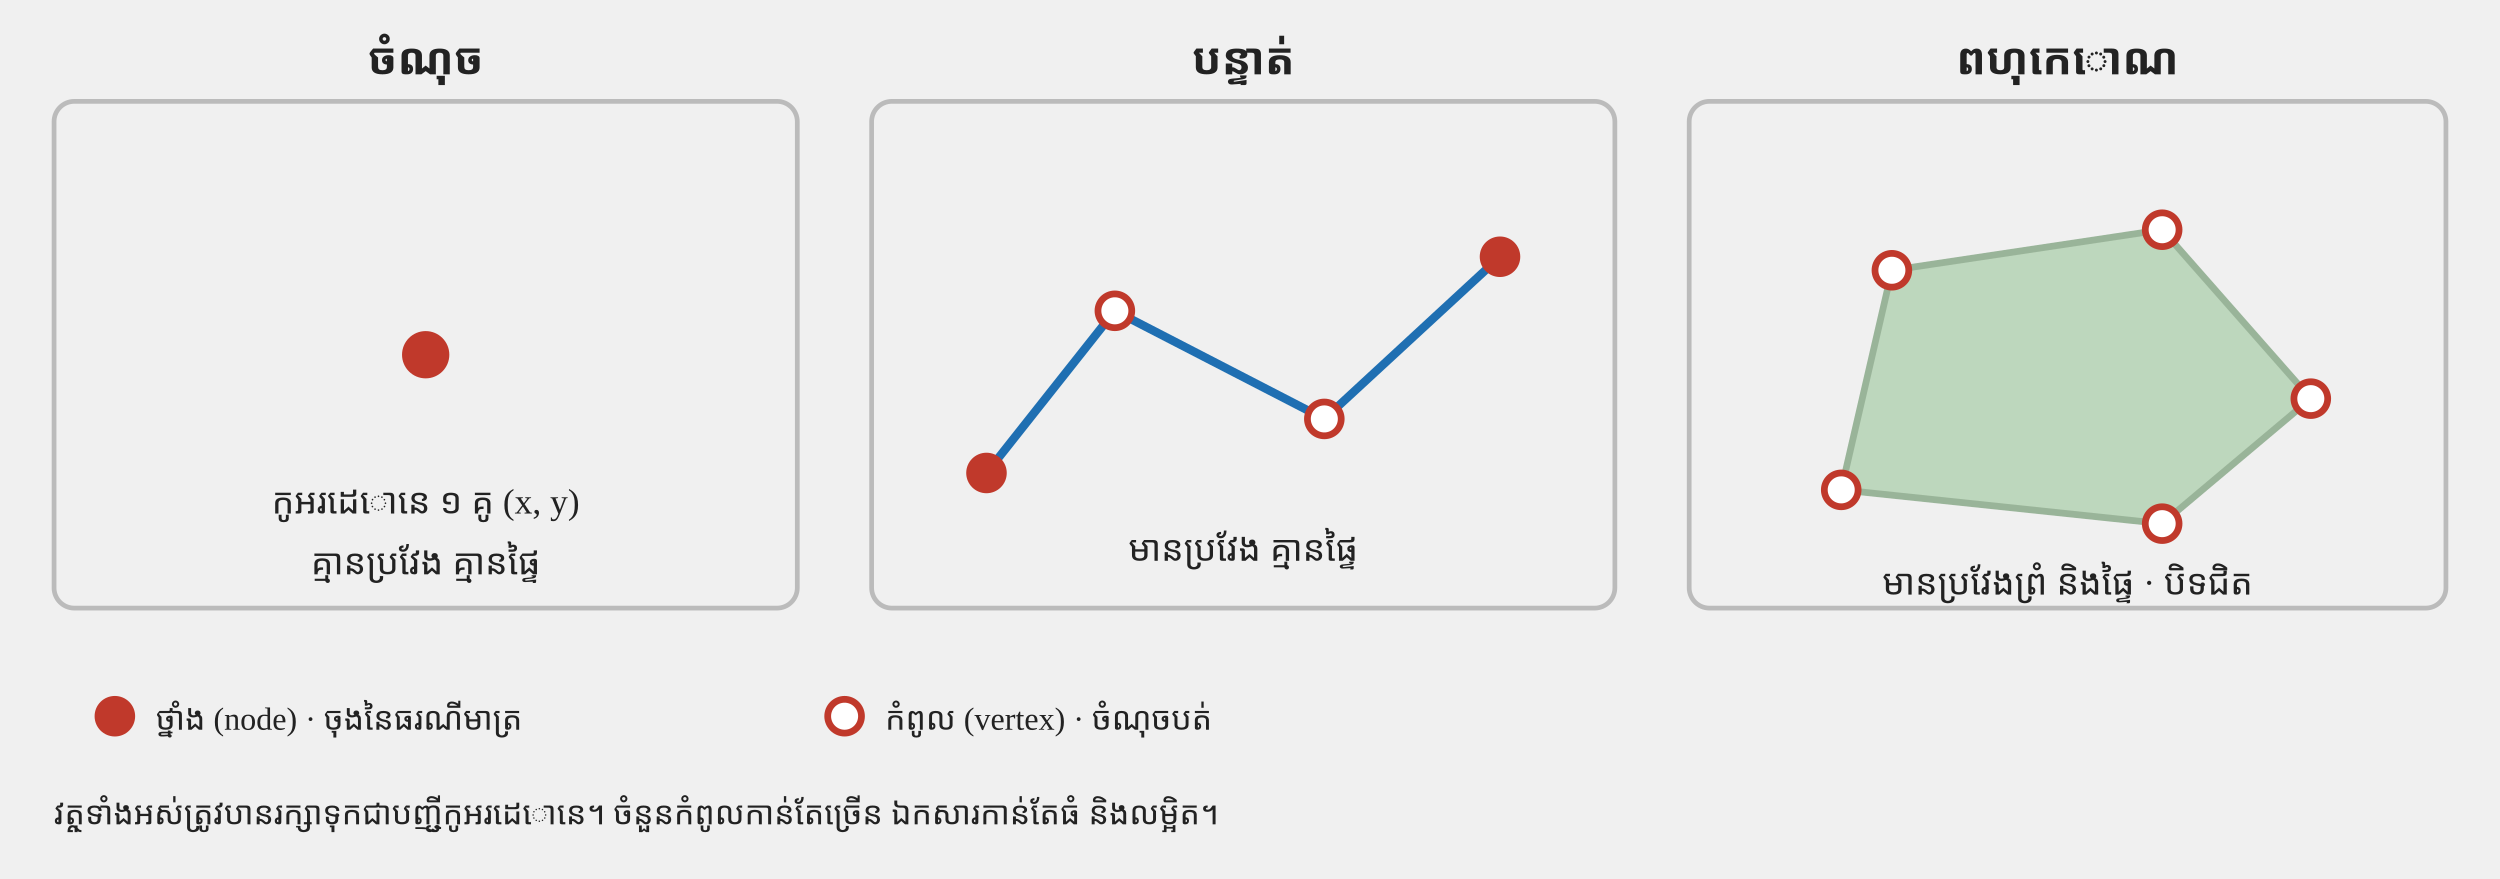
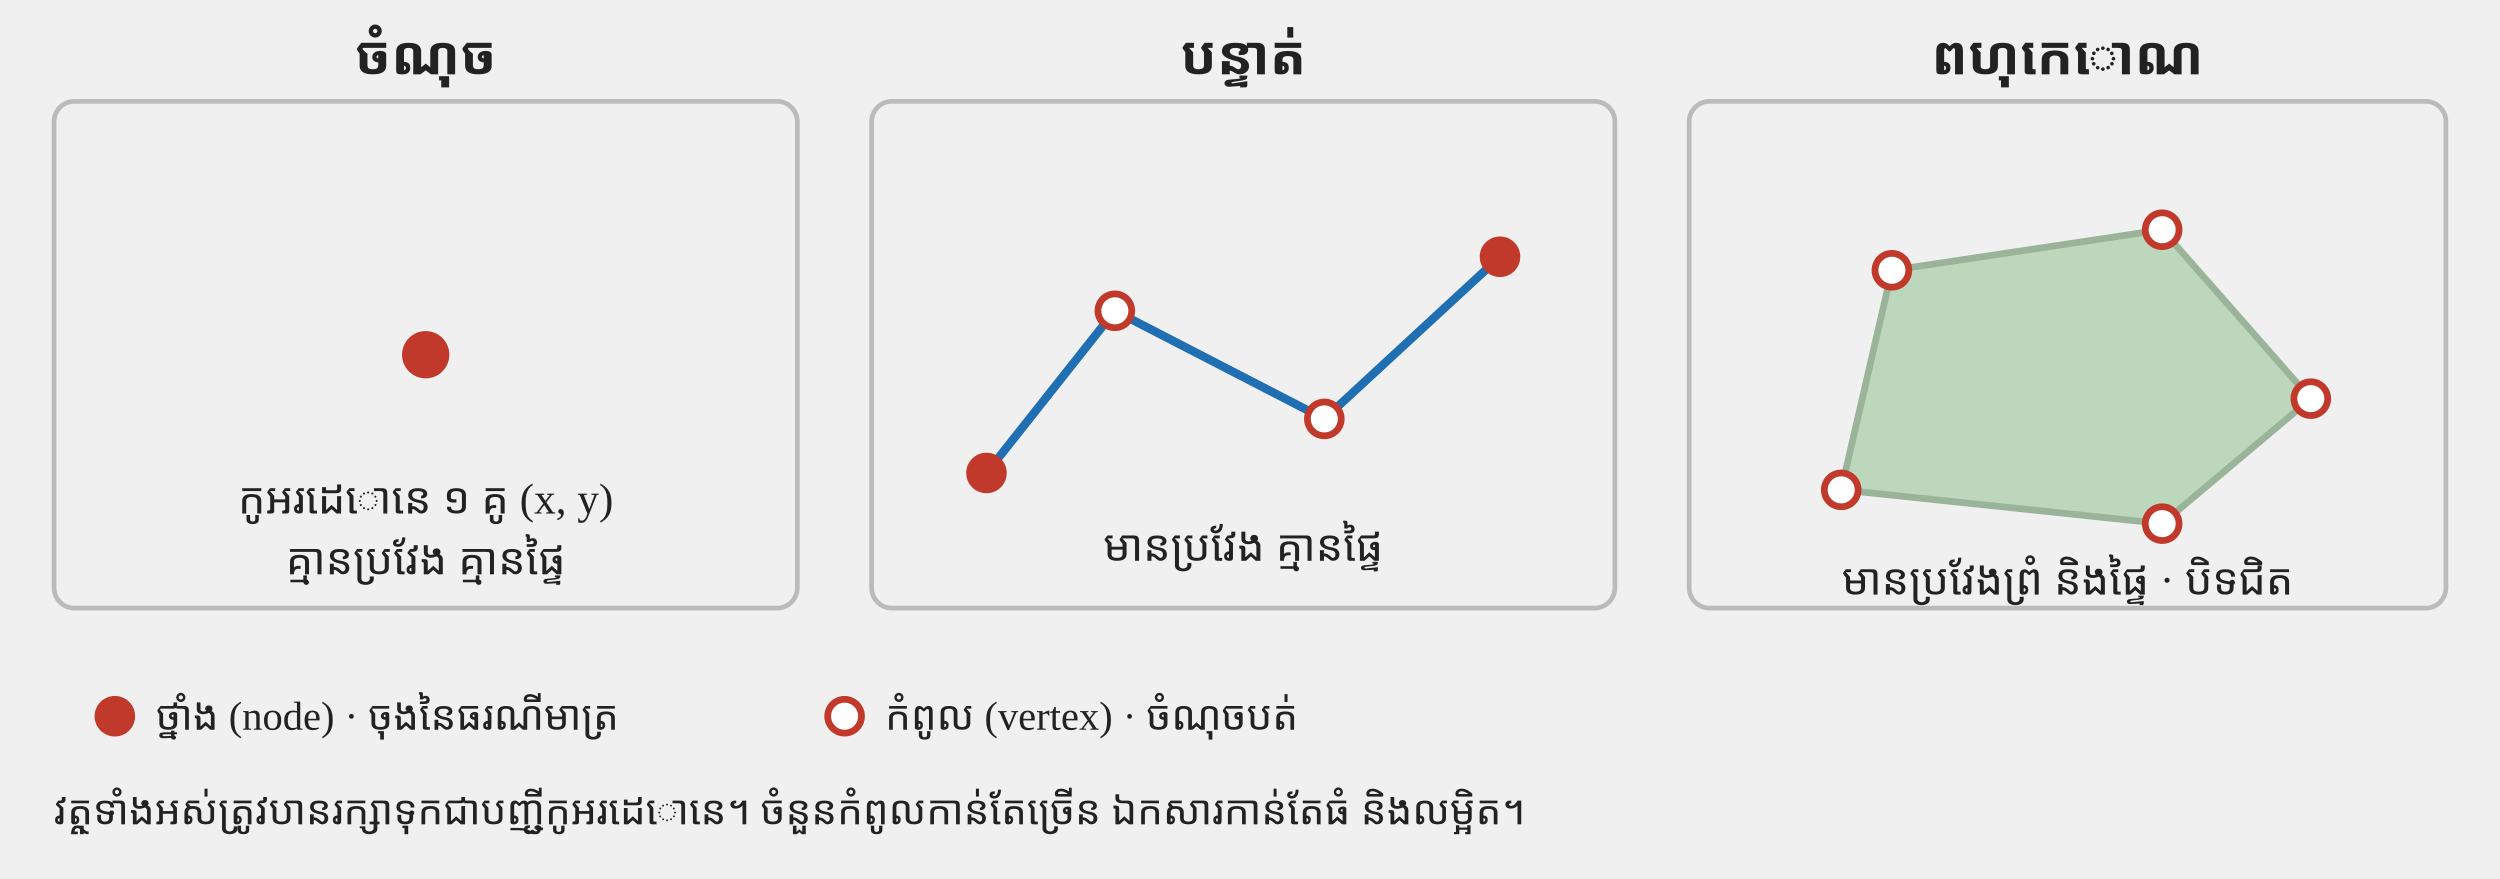
<svg xmlns="http://www.w3.org/2000/svg" viewBox="0 0 740 260" role="img" class="km-fig">
-   <style>.km-fig{width:100%;height:auto}.km-fig text{font-family:var(--km-read-stack,'Siemreap',sans-serif);fill:var(--md-default-fg-color,#222)}.km-h{font-family:var(--km-emph-stack,'Battambang',sans-serif);font-size:13px;font-weight:700;text-anchor:middle}.km-s{font-size:10.5px;text-anchor:middle}.km-xs{font-size:9.5px;fill:var(--md-default-fg-color--light,#666)}.km-box{fill:none;stroke:var(--md-default-fg-color--lighter,#bbb);stroke-width:1.4}.km-ln{stroke:#1f6fb2;stroke-width:2.5;fill:none}.km-pg{fill:#7fb77e;opacity:.45;stroke:#2f6b2f;stroke-width:2}.km-vx{fill:#fff;stroke:#c0392b;stroke-width:2}.km-nd{fill:#c0392b}</style>
+   <style>.km-fig{width:100%;height:auto}.km-fig text{font-family:var(--km-read-stack,'Siemreap',sans-serif);fill:var(--md-default-fg-color,#222)}.km-h{font-family:var(--km-emph-stack,'Battambang',sans-serif);font-size:15.9px;font-weight:700;text-anchor:middle}.km-s{font-size:12.8px;text-anchor:middle}.km-xs{font-size:12.0px;fill:var(--md-default-fg-color--light,#666)}.km-box{fill:none;stroke:var(--md-default-fg-color--lighter,#bbb);stroke-width:1.4}.km-ln{stroke:#1f6fb2;stroke-width:2.5;fill:none}.km-pg{fill:#7fb77e;opacity:.45;stroke:#2f6b2f;stroke-width:2}.km-vx{fill:#fff;stroke:#c0392b;stroke-width:2}.km-nd{fill:#c0392b}</style>
  <rect class="km-box" x="16" y="30" width="220" height="150" rx="6" />
  <text class="km-h" x="126" y="22">ចំណុច</text>
  <circle class="km-nd" cx="126" cy="105" r="7" />
  <text class="km-s" x="126" y="152">កូអរដោនេ ១ គូ (x, y)</text>
  <text class="km-s" x="126" y="170">គ្មានប្រវែង គ្មានផ្ទៃ</text>
  <rect class="km-box" x="258" y="30" width="220" height="150" rx="6" />
  <text class="km-h" x="368" y="22">បន្ទាត់</text>
  <path class="km-ln" d="M292 140 L330 92 L392 124 L444 76" />
  <circle class="km-nd" cx="292" cy="140" r="6" />
  <circle class="km-vx" cx="330" cy="92" r="5" />
  <circle class="km-vx" cx="392" cy="124" r="5" />
  <circle class="km-nd" cx="444" cy="76" r="6" />
  <text class="km-s" x="368" y="166">មានប្រវែង គ្មានផ្ទៃ</text>
  <rect class="km-box" x="500" y="30" width="224" height="150" rx="6" />
  <text class="km-h" x="612" y="22">ពហុកោណ</text>
  <path class="km-pg" d="M545 145 L560 80 L640 68 L684 118 L640 155 Z" />
  <circle class="km-vx" cx="545" cy="145" r="5" />
  <circle class="km-vx" cx="560" cy="80" r="5" />
  <circle class="km-vx" cx="640" cy="68" r="5" />
  <circle class="km-vx" cx="684" cy="118" r="5" />
  <circle class="km-vx" cx="640" cy="155" r="5" />
  <text class="km-s" x="612" y="176">មានប្រវែងព្រំ និងផ្ទៃ · បិទជិត</text>
  <circle class="km-nd" cx="34" cy="212" r="6" />
  <text class="km-xs" x="46" y="216">ថ្នាំង (node) · ចុងនៃធរណីមាត្រ</text>
  <circle class="km-vx" cx="250" cy="212" r="5" />
  <text class="km-xs" x="262" y="216">កំពូល (vertex) · ចំណុចបត់</text>
  <text class="km-xs" x="16" y="244">វត្ថុទាំងអស់ត្រូវបានរក្សាទុកជាបញ្ជីកូអរដោនេ។ ចំនួនកំពូលកាន់តែច្រើន ឯកសារកាន់តែធំ និងលម្អិត។</text>
</svg>
